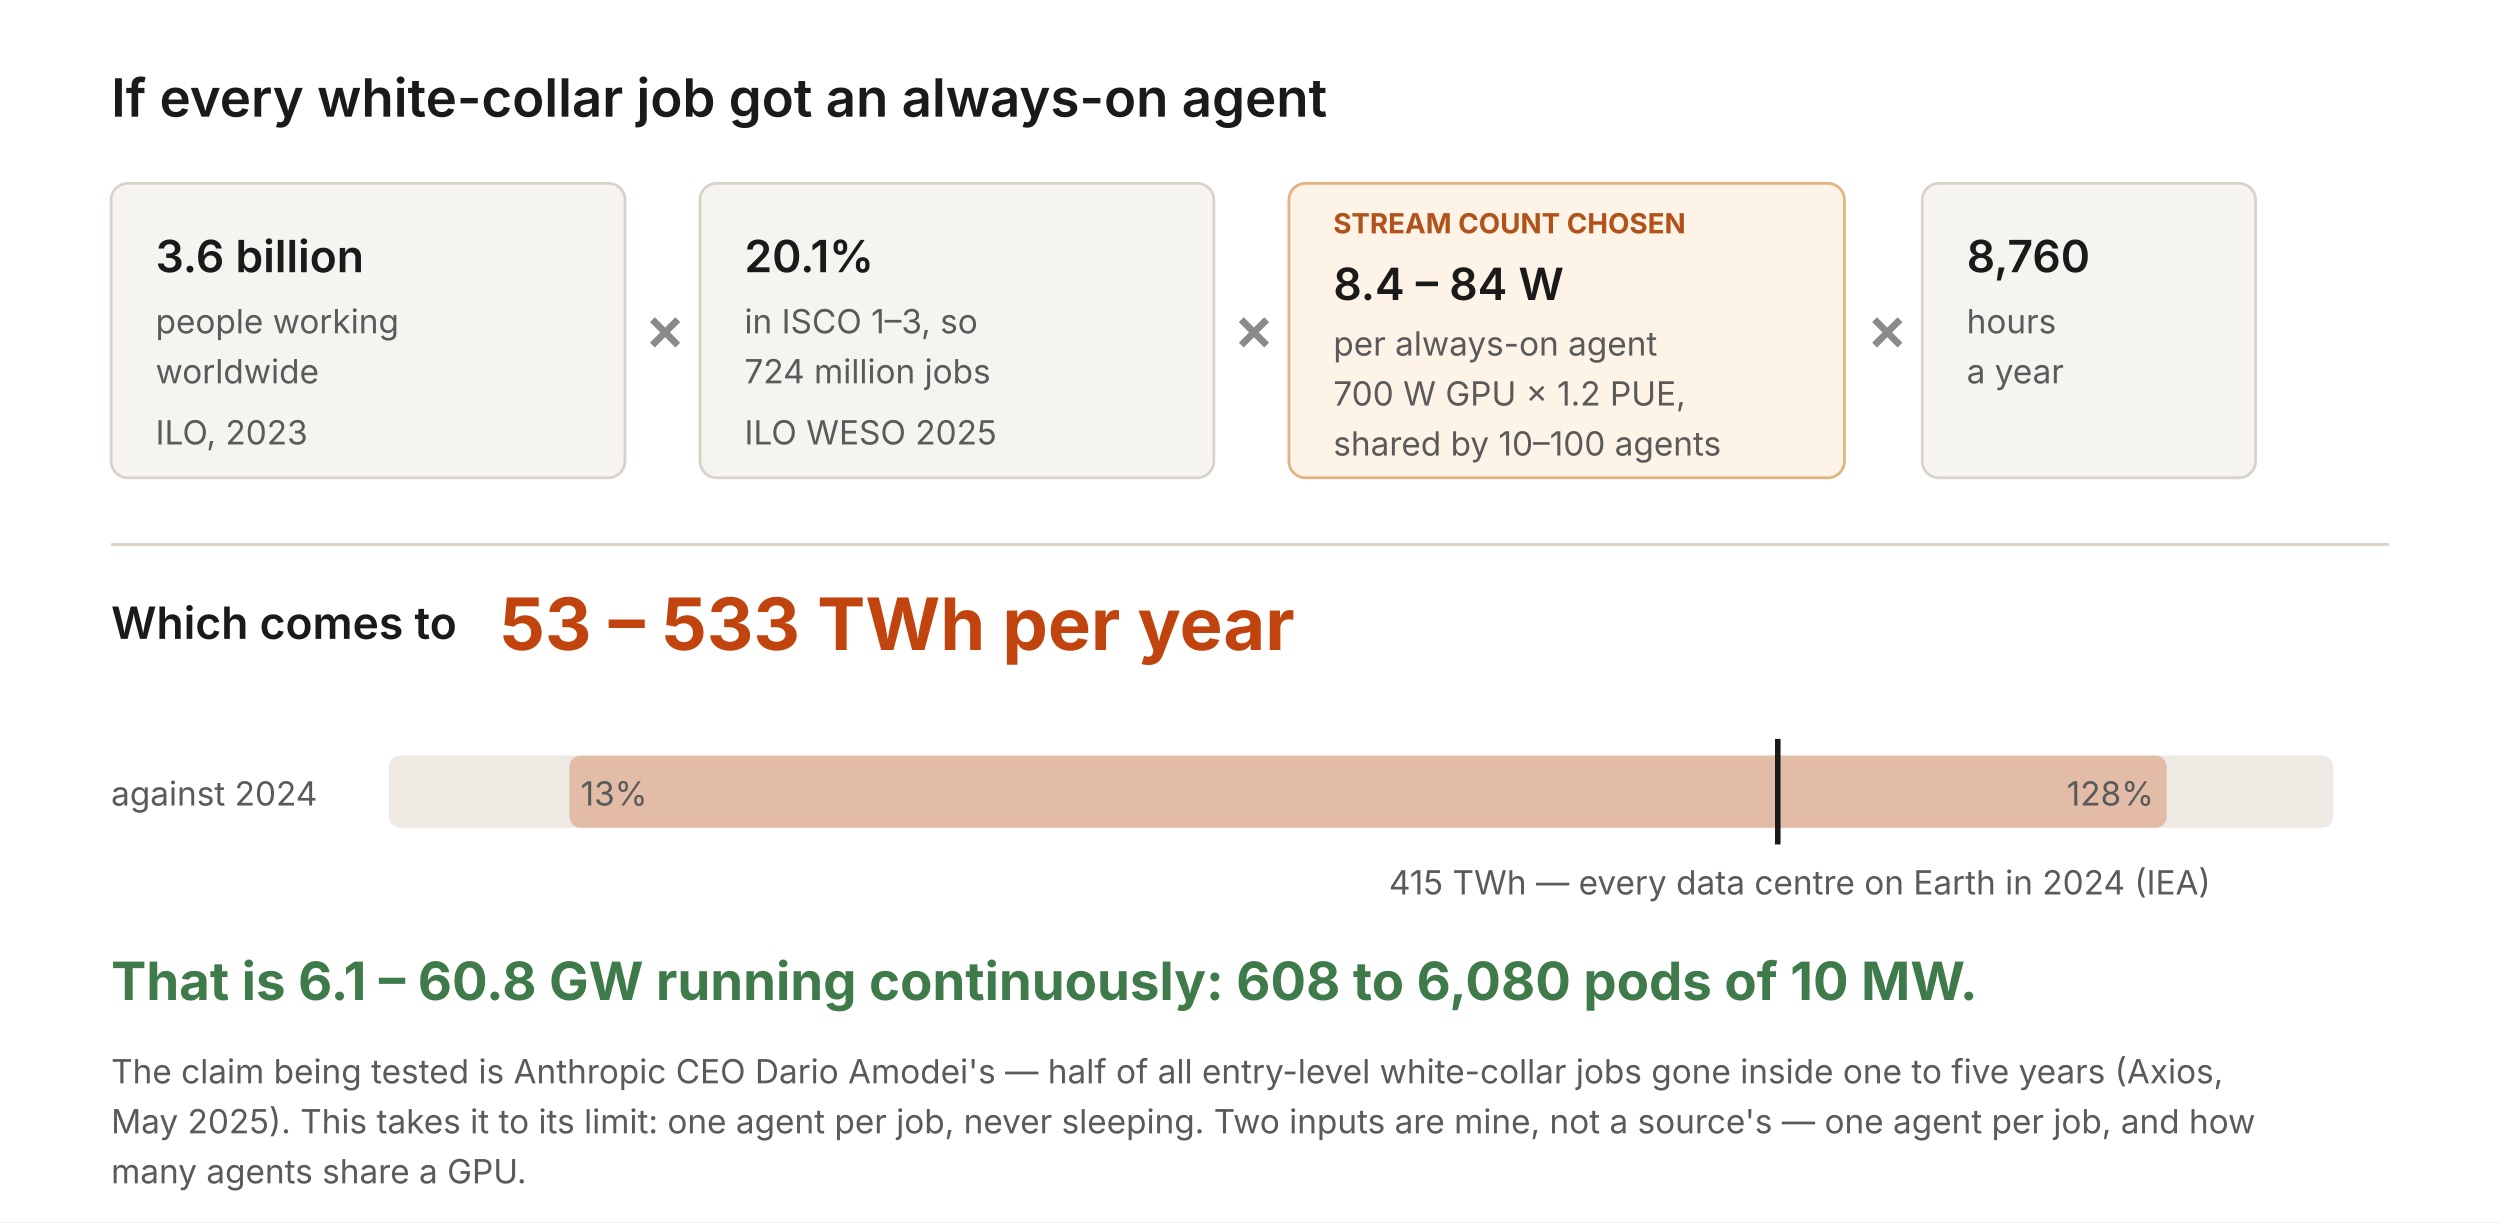
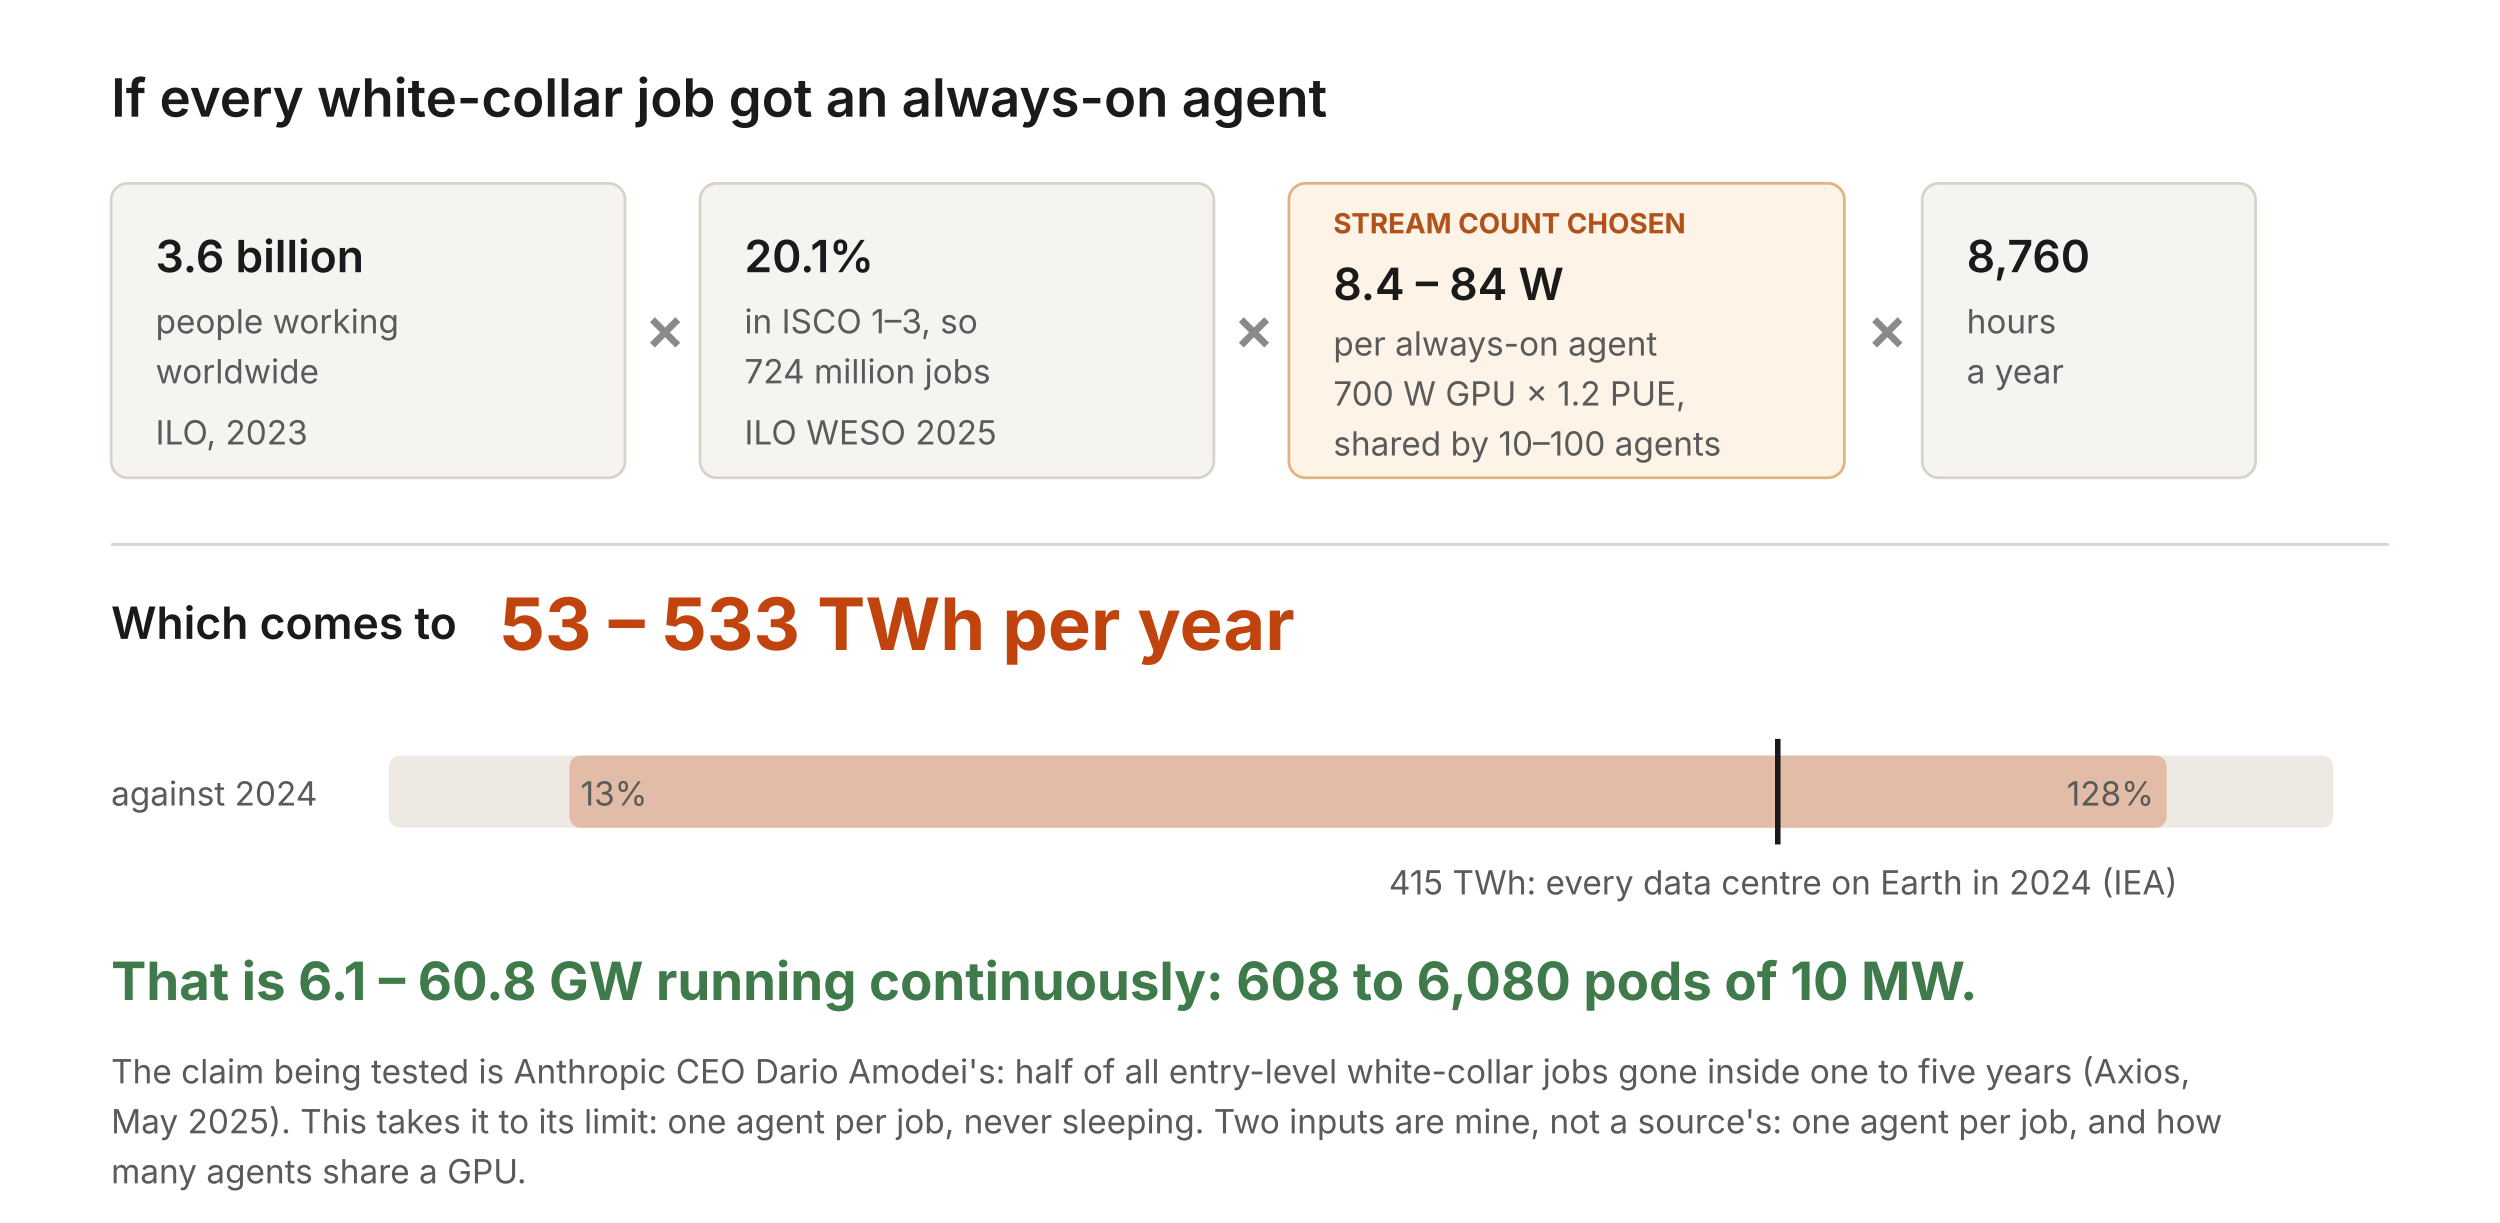
<svg xmlns="http://www.w3.org/2000/svg" viewBox="0 0 900 440" width="900" height="440" role="img" aria-labelledby="tA dA">
  <style>
    .bg{fill:#ffffff}
    .h{font:600 19px "Segoe UI",Inter,sans-serif;fill:#1a1a1a}
    .lbl{font:600 16px "Segoe UI",Inter,sans-serif;fill:#1a1a1a}
    .sub{font:12px "Segoe UI",Inter,sans-serif;fill:#5a5a5a}
    .op{font:600 22px "Segoe UI",Inter,sans-serif;fill:#8a8a8a}
    .res{font:700 26px "Segoe UI",Inter,sans-serif;fill:#c1440e}
    .pods{font:700 19px "Segoe UI",Inter,sans-serif;fill:#3f7a4a}
    .chosen{font:700 10px "Segoe UI",Inter,sans-serif;fill:#b0521a}
    .card{fill:#f6f4f0;stroke:#d8d2c8;stroke-width:1}
    .cardC{fill:#fdf3e7;stroke:#e0b380;stroke-width:1}
    .foot{font:12px "Segoe UI",Inter,sans-serif;fill:#5a5a5a}
  </style>
  <rect class="bg" x="0" y="0" width="900" height="440" />
  <text class="h" x="40" y="42">If every white-collar job got an always-on agent</text>
  <rect class="card" x="40" y="66" width="185" height="106" rx="6" />
  <text class="lbl" x="56" y="98">3.6 billion</text>
  <text class="sub" x="56" y="120">people working</text>
  <text class="sub" x="56" y="138">worldwide</text>
  <text class="sub" x="56" y="160">ILO, 2023</text>
  <text class="op" x="232" y="126">×</text>
  <rect class="card" x="252" y="66" width="185" height="106" rx="6" />
  <text class="lbl" x="268" y="98">20.1%</text>
  <text class="sub" x="268" y="120">in ISCO 1–3, so</text>
  <text class="sub" x="268" y="138">724 million jobs</text>
  <text class="sub" x="268" y="160">ILO WESO 2025</text>
  <text class="op" x="444" y="126">×</text>
  <rect class="cardC" x="464" y="66" width="200" height="106" rx="6" />
  <text class="chosen" x="480" y="84">STREAM COUNT CHOSEN</text>
  <text class="lbl" x="480" y="108">8.4 – 84 W</text>
  <text class="sub" x="480" y="128">per always-on agent</text>
  <text class="sub" x="480" y="146">700 W GPU × 1.2 PUE,</text>
  <text class="sub" x="480" y="164">shared by 10–100 agents</text>
  <text class="op" x="672" y="126">×</text>
  <rect class="card" x="692" y="66" width="120" height="106" rx="6" />
  <text class="lbl" x="708" y="98">8,760</text>
  <text class="sub" x="708" y="120">hours</text>
  <text class="sub" x="708" y="138">a year</text>
  <line x1="40" y1="196" x2="860" y2="196" stroke="#d8d2c8" stroke-width="1" />
  <text class="lbl" x="40" y="230">Which comes to</text>
  <text class="res" x="180" y="234">53 – 533 TWh per year</text>
  <rect x="140" y="272" width="700" height="26" rx="4" fill="#eeeae3" />
  <rect x="205" y="272" width="575" height="26" rx="4" fill="#c1440e" fill-opacity="0.28" />
  <line x1="640" y1="266" x2="640" y2="304" stroke="#1a1a1a" stroke-width="2" />
  <text class="sub" x="40" y="290">against 2024</text>
  <text class="sub" x="209" y="290">13%</text>
  <text class="sub" x="744" y="290">128%</text>
-   <text class="sub" x="500" y="322">415 TWh — every data centre on Earth in 2024 (IEA)</text>
+   <text class="sub" x="500" y="322">415 TWh: every data centre on Earth in 2024 (IEA)</text>
  <text class="pods" x="40" y="360">That is 6.1 – 60.8 GW running continuously: 608 to 6,080 pods of 10 MW.</text>
-   <text class="foot" x="40" y="390">The claim being tested is Anthropic CEO Dario Amodei's — half of all entry-level white-collar jobs gone inside one to five years (Axios,</text>
-   <text class="foot" x="40" y="408">May 2025). This takes it to its limit: one agent per job, never sleeping. Two inputs are mine, not a source's — one agent per job, and how</text>
+   <text class="foot" x="40" y="390">The claim being tested is Anthropic CEO Dario Amodei's: half of all entry-level white-collar jobs gone inside one to five years (Axios,</text>
+   <text class="foot" x="40" y="408">May 2025). This takes it to its limit: one agent per job, never sleeping. Two inputs are mine, not a source's: one agent per job, and how</text>
  <text class="foot" x="40" y="426">many agents share a GPU.</text>
</svg>
